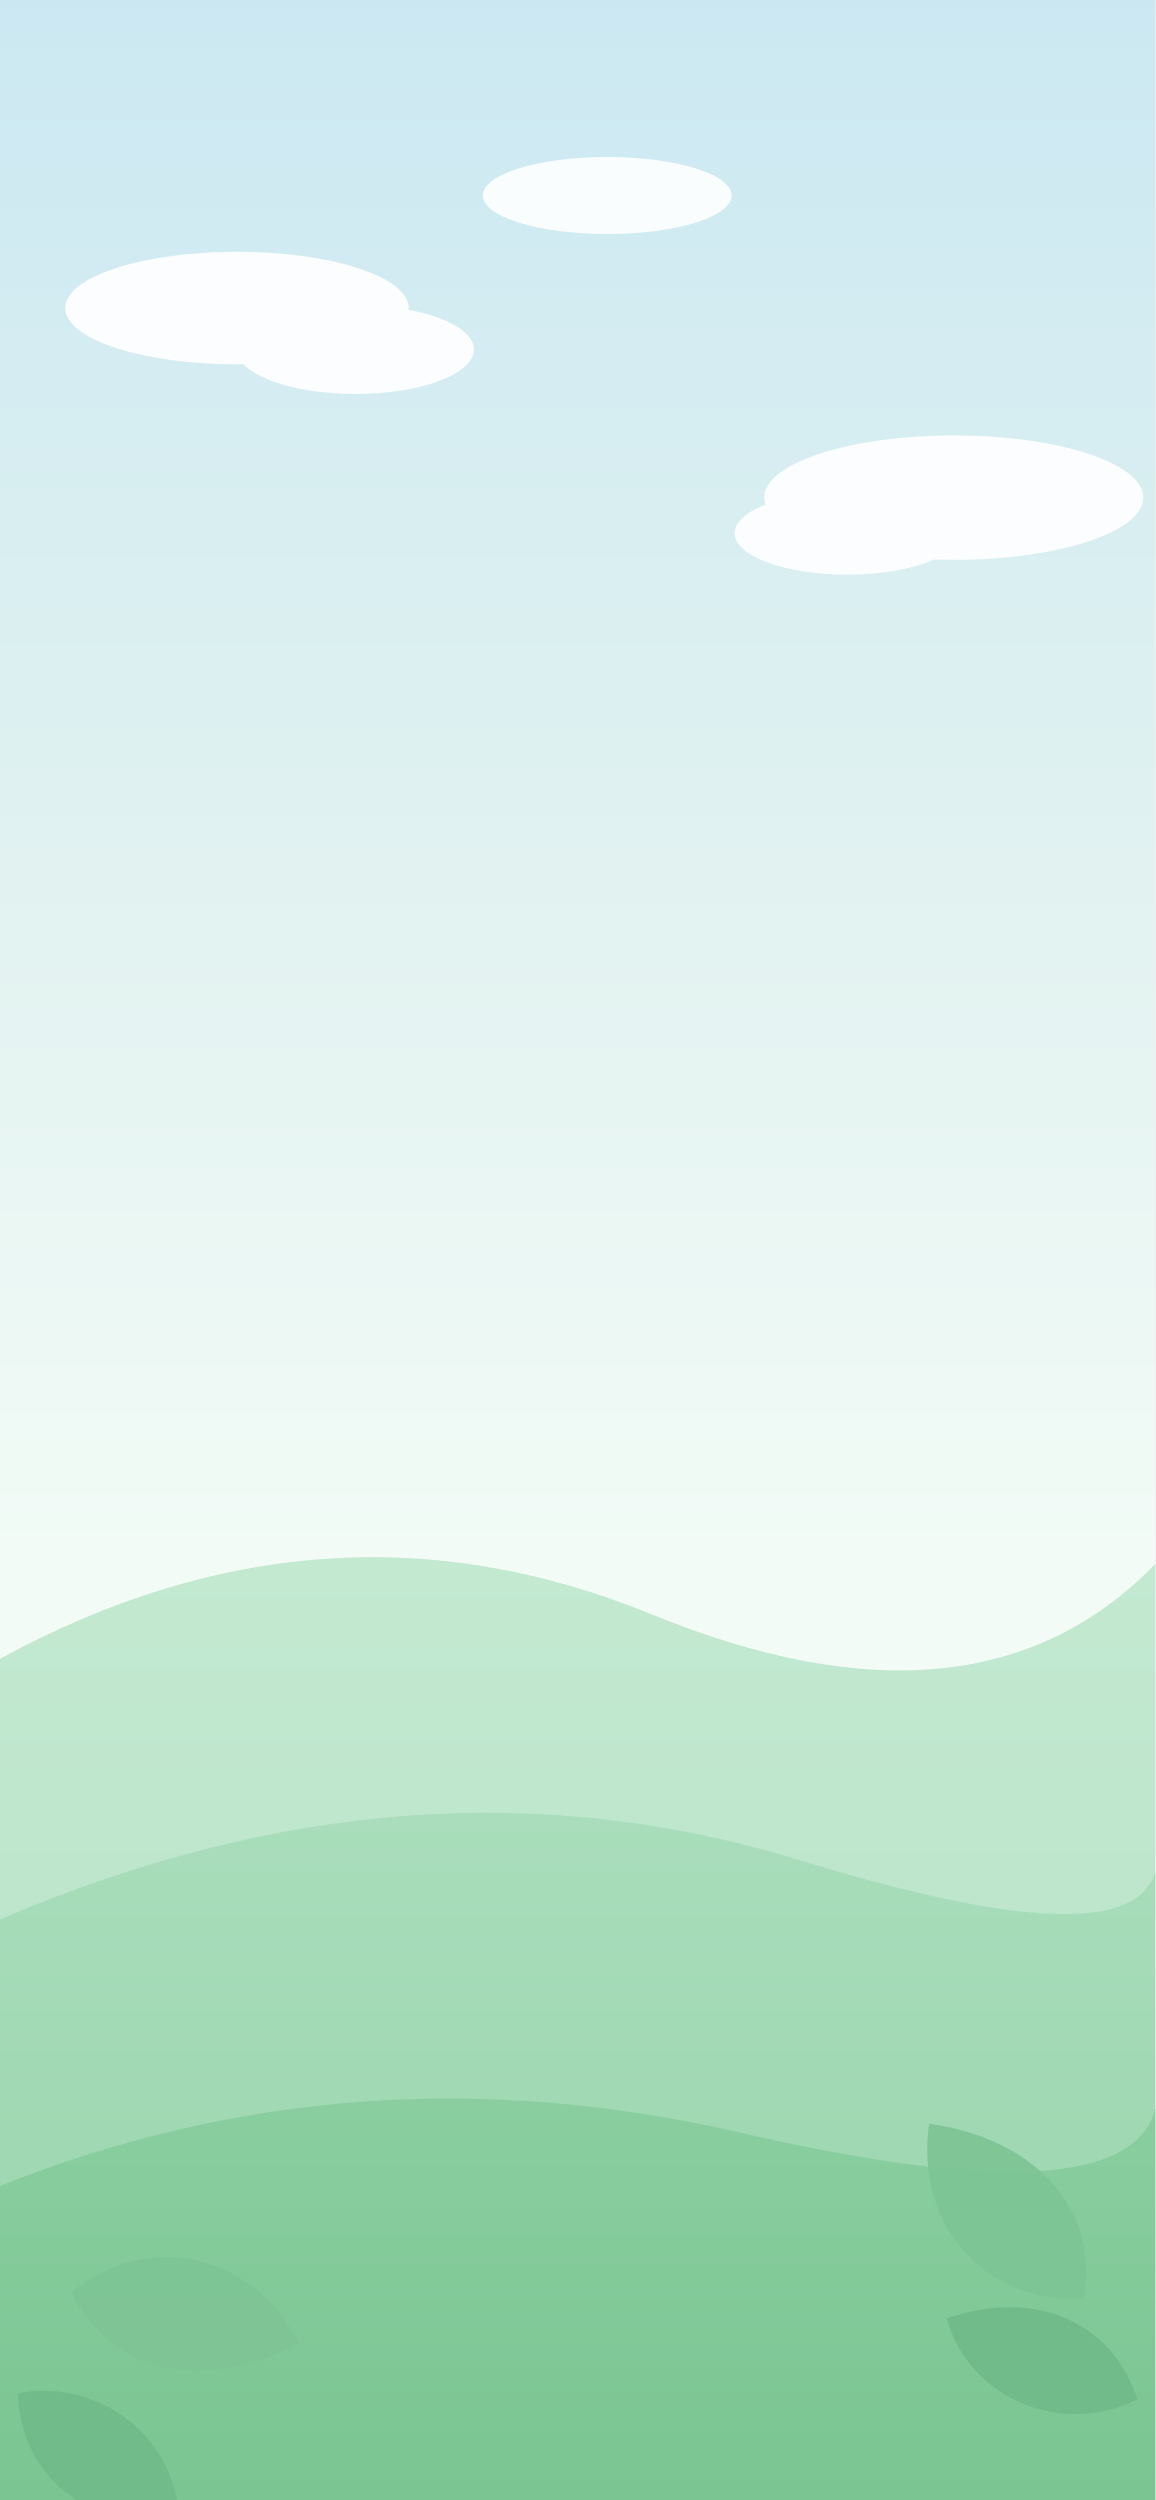
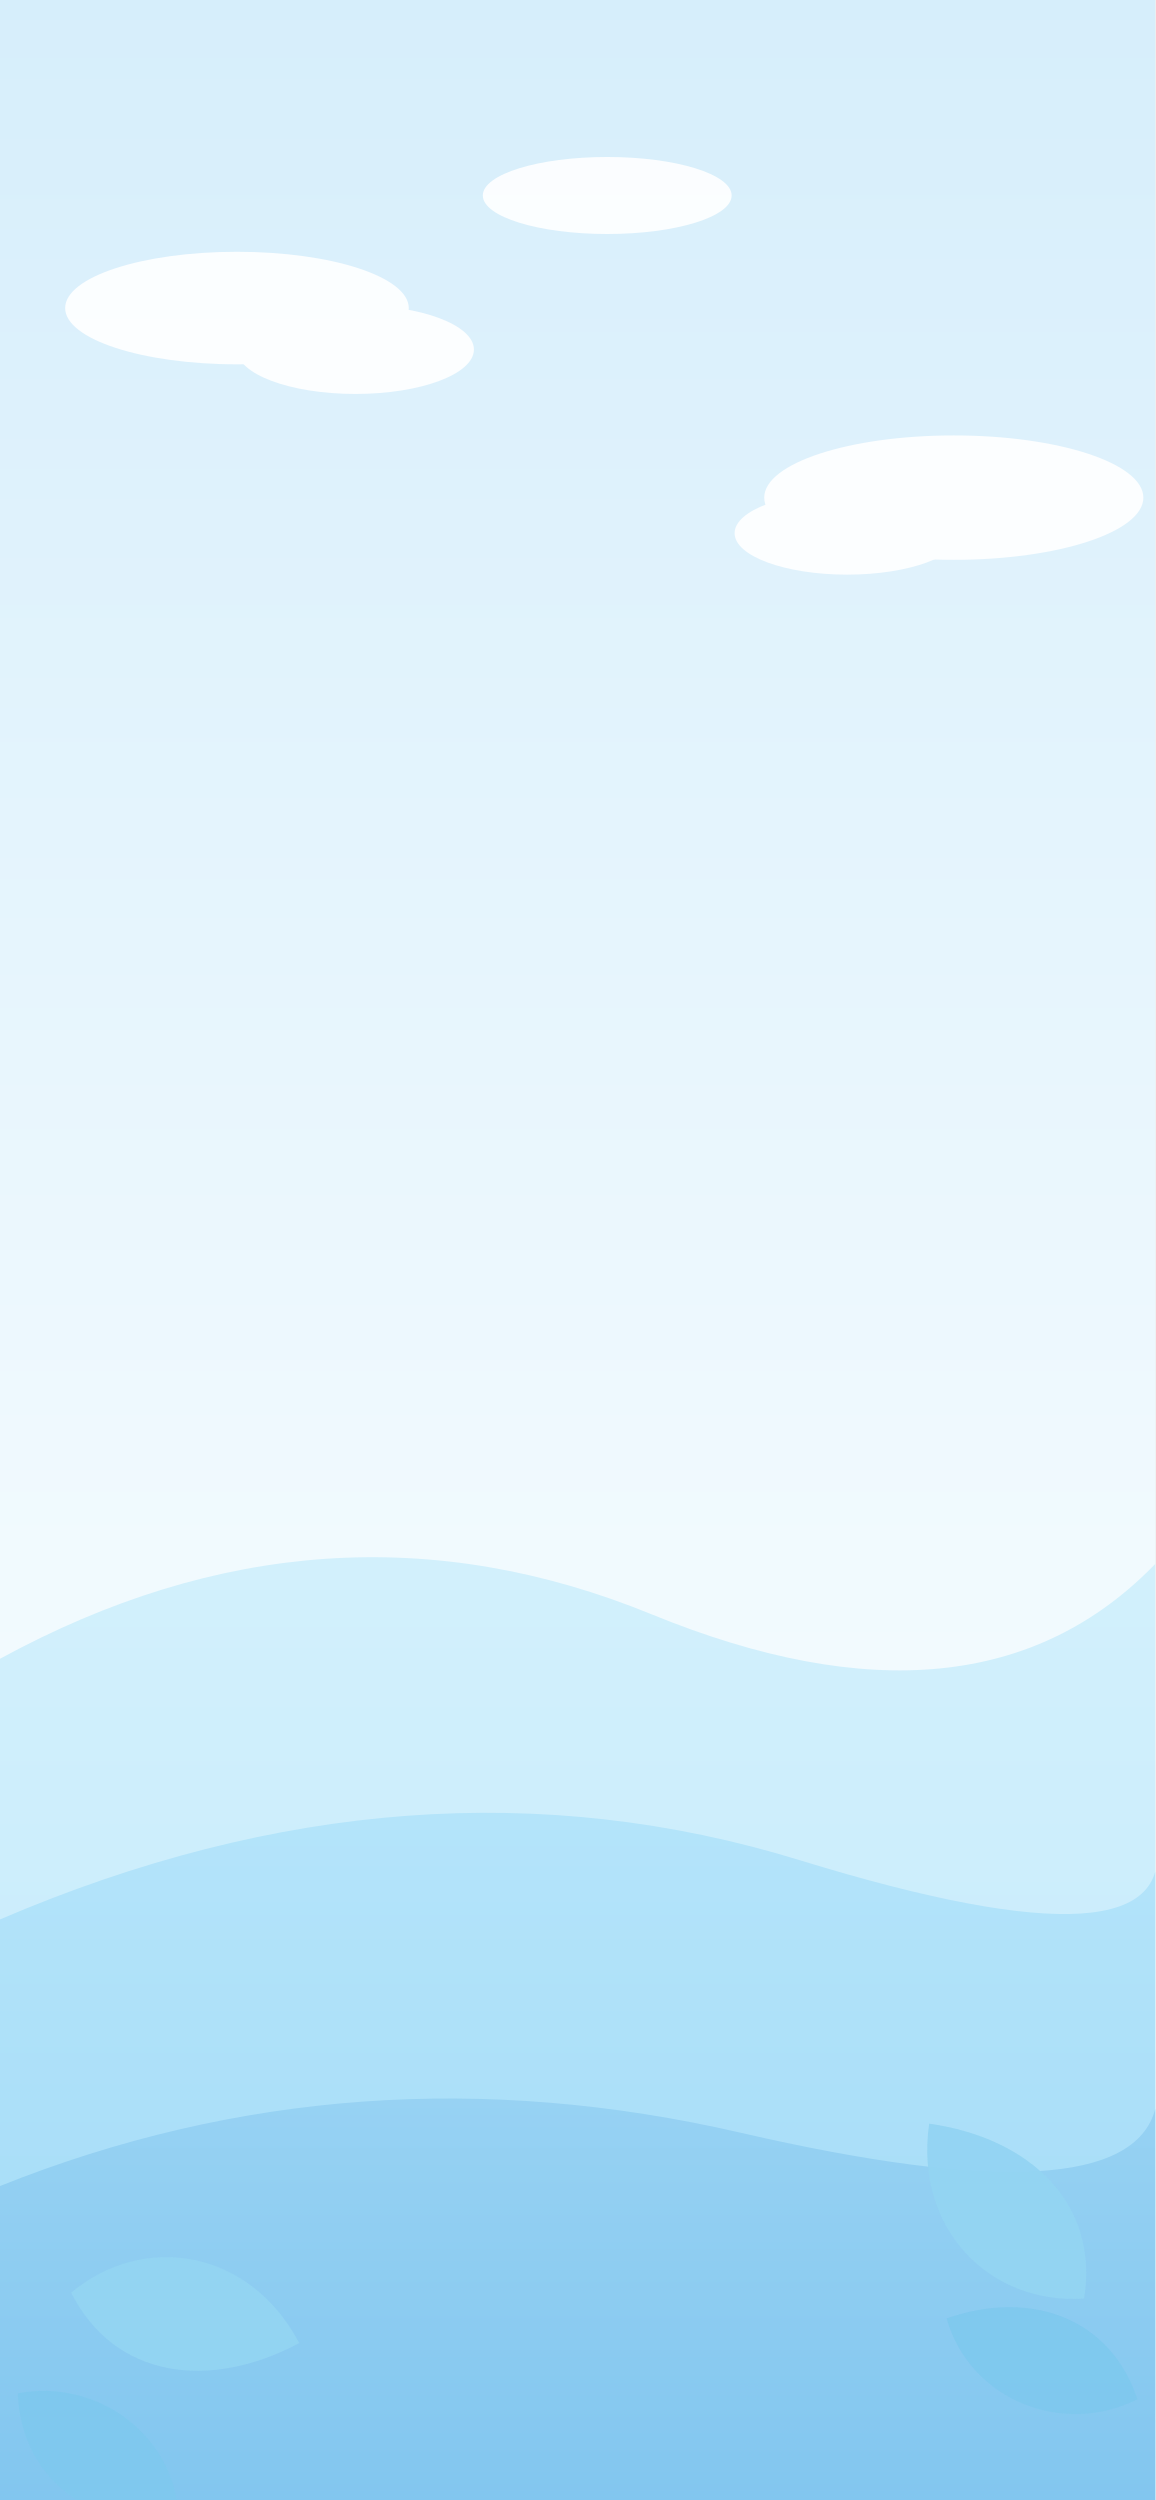
<svg xmlns="http://www.w3.org/2000/svg" viewBox="0 0 390 844" preserveAspectRatio="xMidYMax slice">
  <defs>
    <linearGradient id="sky" x1="0" y1="0" x2="0" y2="1">
-       <stop offset="0" stop-color="#cbe8f2" />
-       <stop offset="0.38" stop-color="#e3f3f1" />
-       <stop offset="0.62" stop-color="#f2fbf6" />
-       <stop offset="1" stop-color="#f7fdf9" />
+       <stop offset="0" stop-color="#d6eefb" />
+       <stop offset="0.38" stop-color="#e6f5fd" />
+       <stop offset="0.62" stop-color="#f1fafe" />
+       <stop offset="1" stop-color="#f7fcff" />
    </linearGradient>
    <linearGradient id="hillBack" x1="0" y1="0" x2="0" y2="1">
-       <stop offset="0" stop-color="#c3e9d1" />
-       <stop offset="1" stop-color="#b3e1c4" />
+       <stop offset="0" stop-color="#d2f0fc" />
+       <stop offset="1" stop-color="#c2e9fb" />
    </linearGradient>
    <linearGradient id="hillMid" x1="0" y1="0" x2="0" y2="1">
-       <stop offset="0" stop-color="#a9ddbb" />
-       <stop offset="1" stop-color="#96d3aa" />
+       <stop offset="0" stop-color="#b4e4fa" />
+       <stop offset="1" stop-color="#a1daf7" />
    </linearGradient>
    <linearGradient id="hillFront" x1="0" y1="0" x2="0" y2="1">
-       <stop offset="0" stop-color="#8ace9f" />
-       <stop offset="1" stop-color="#7ac592" />
+       <stop offset="0" stop-color="#97d2f3" />
+       <stop offset="1" stop-color="#82c6ef" />
    </linearGradient>
  </defs>
  <rect width="390" height="844" fill="url(#sky)" />
  <g fill="#ffffff" opacity="0.9">
    <ellipse cx="80" cy="104" rx="58" ry="19" />
    <ellipse cx="120" cy="118" rx="40" ry="15" />
    <ellipse cx="322" cy="168" rx="64" ry="21" />
    <ellipse cx="286" cy="180" rx="38" ry="14" />
    <ellipse cx="205" cy="66" rx="42" ry="13" />
  </g>
  <path d="M0 560 Q 110 500 220 545 T 390 528 V844 H0 Z" fill="url(#hillBack)" />
  <path d="M0 648 Q 140 588 270 628 T 390 620 V844 H0 Z" fill="url(#hillMid)" />
  <path d="M0 738 Q 120 690 250 720 T 390 712 V844 H0 Z" fill="url(#hillFront)" />
  <g opacity="0.95">
-     <g fill="#7ec495" transform="translate(24 774) rotate(-18)">
+     <g fill="#93d4f2" transform="translate(24 774) rotate(-18)">
      <path d="M0 0 C 30 -12 62 5 68 40 C 34 46 5 32 0 0 Z" />
    </g>
-     <g fill="#6fbb88" transform="translate(6 808) rotate(8)">
+     <g fill="#7fc8ee" transform="translate(6 808) rotate(8)">
      <path d="M0 0 C 26 -9 56 7 60 36 C 30 42 5 28 0 0 Z" />
    </g>
-     <g fill="#7ec495" transform="translate(366 776) rotate(198)">
+     <g fill="#93d4f2" transform="translate(366 776) rotate(198)">
      <path d="M0 0 C 30 -12 62 5 68 40 C 34 46 5 32 0 0 Z" />
    </g>
-     <g fill="#6fbb88" transform="translate(384 810) rotate(172)">
+     <g fill="#7fc8ee" transform="translate(384 810) rotate(172)">
      <path d="M0 0 C 26 -9 56 7 60 36 C 30 42 5 28 0 0 Z" />
    </g>
  </g>
</svg>
